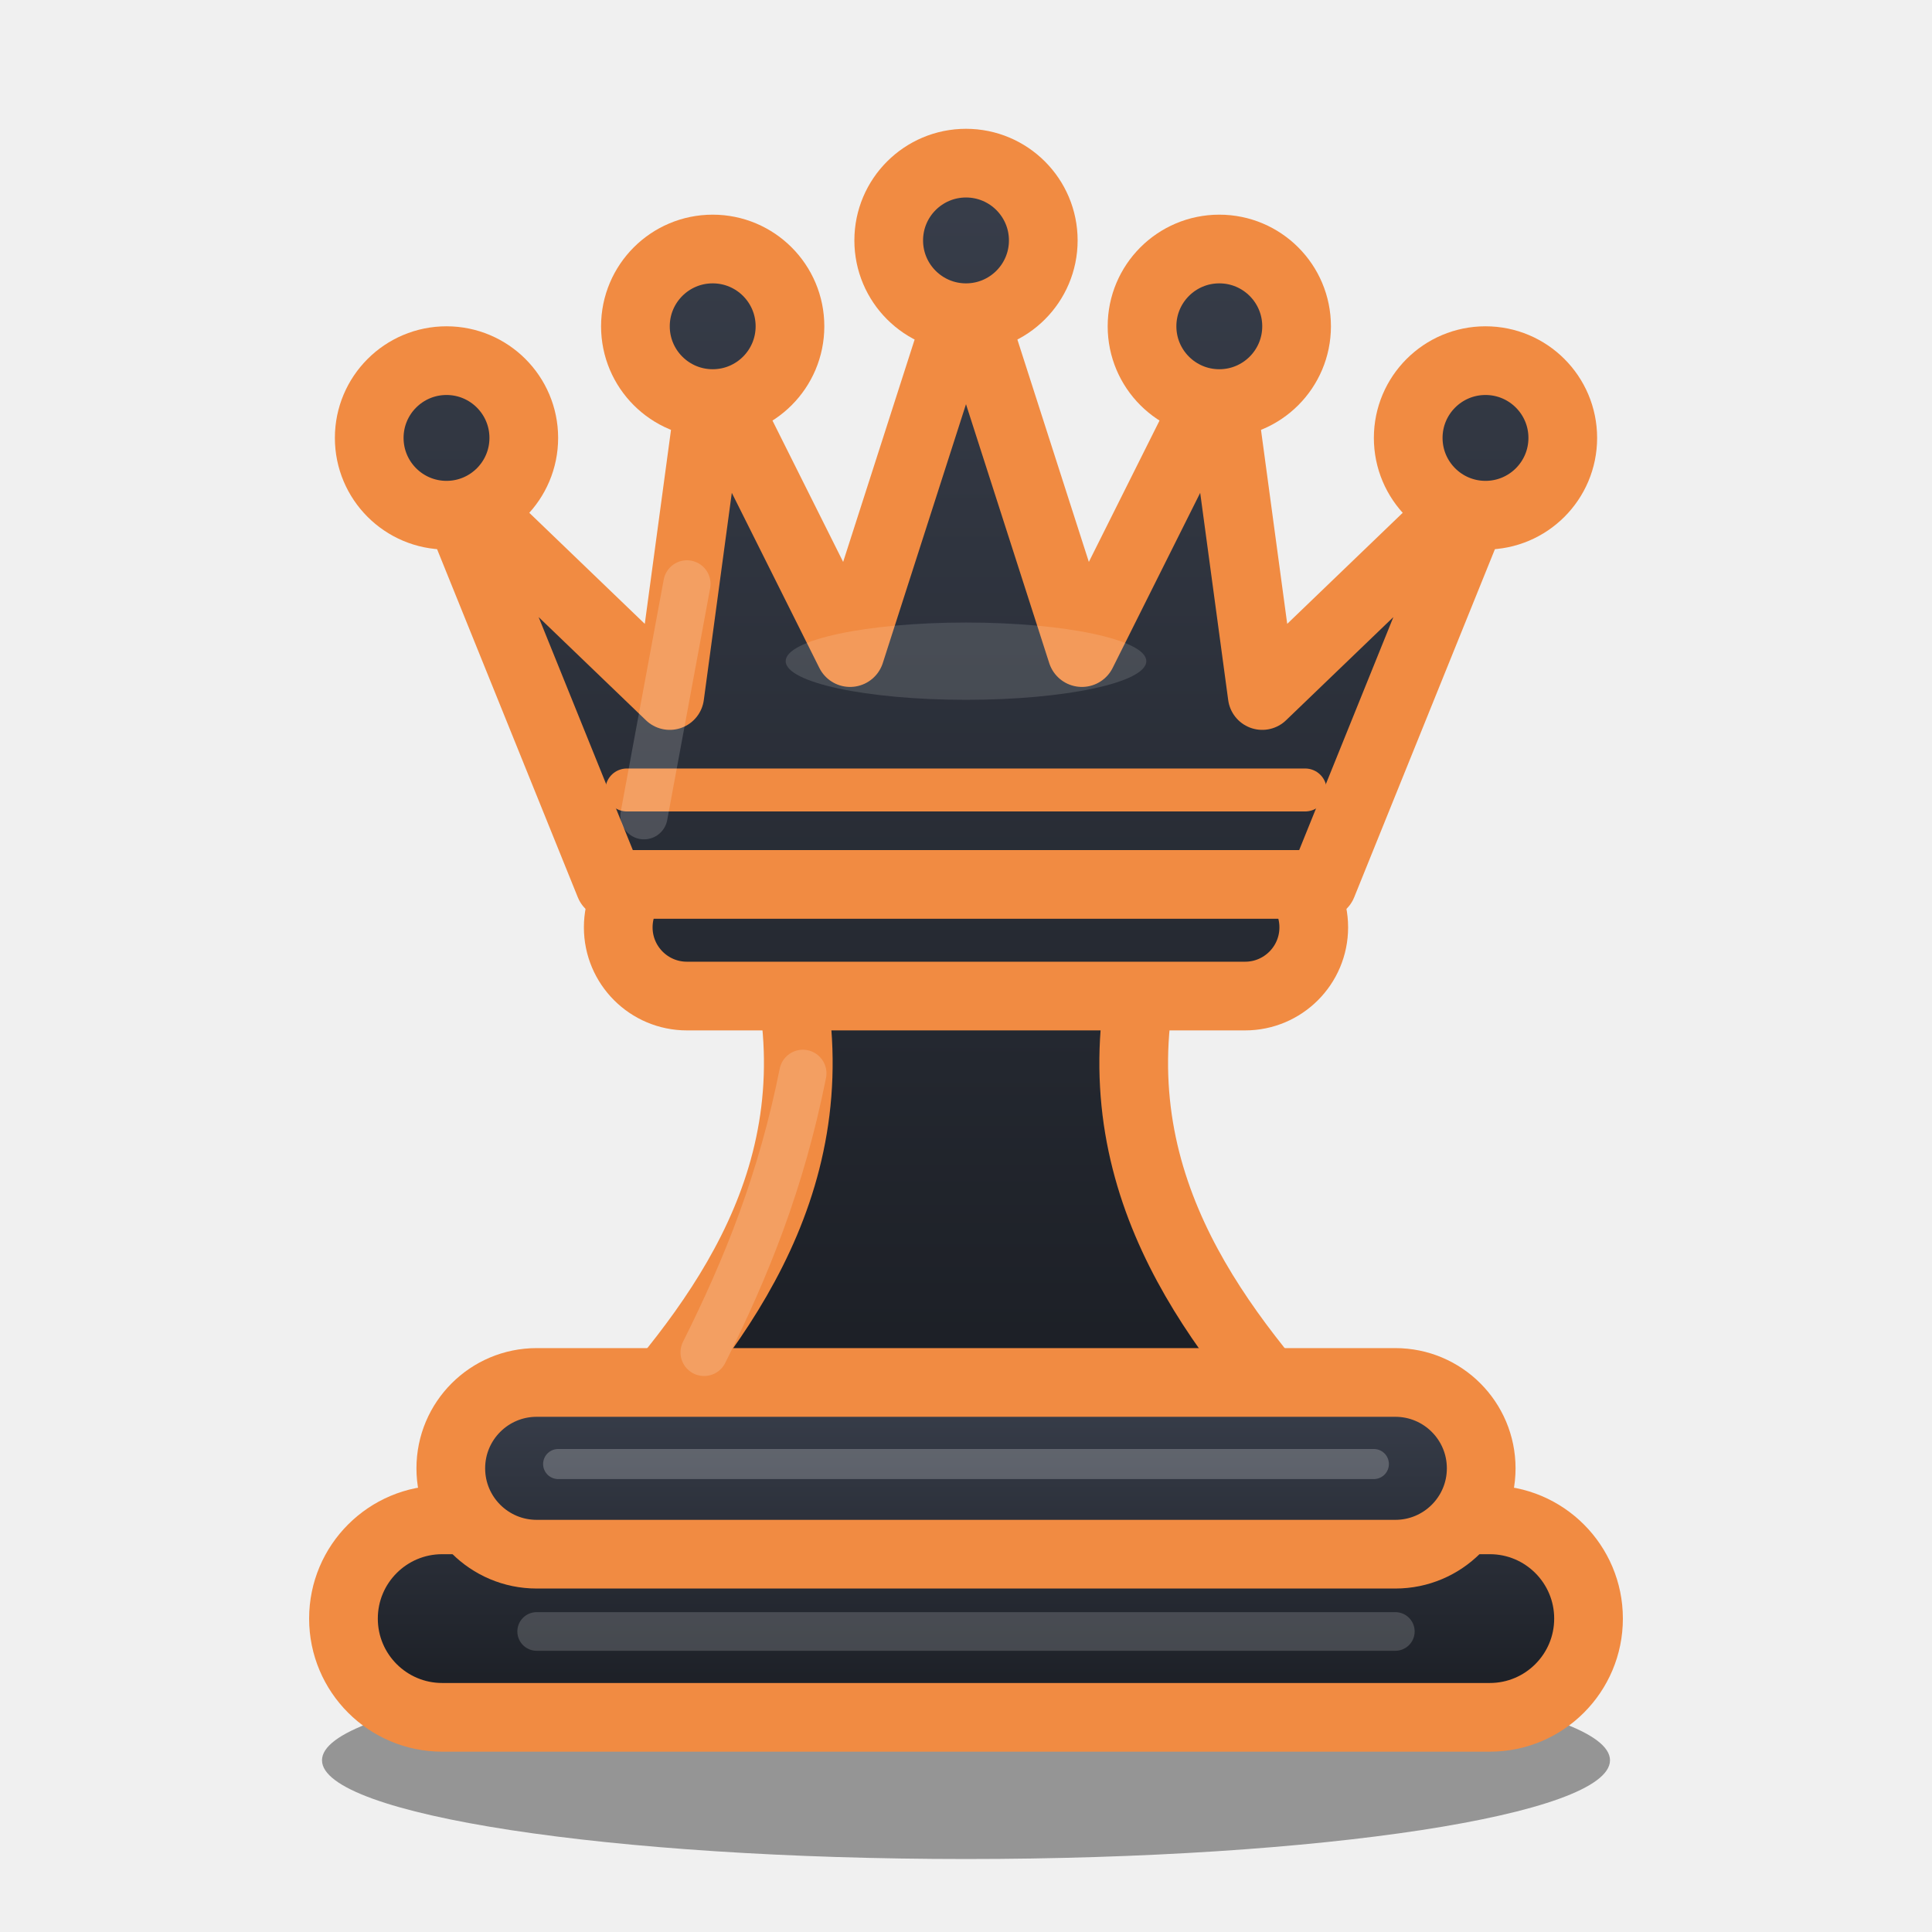
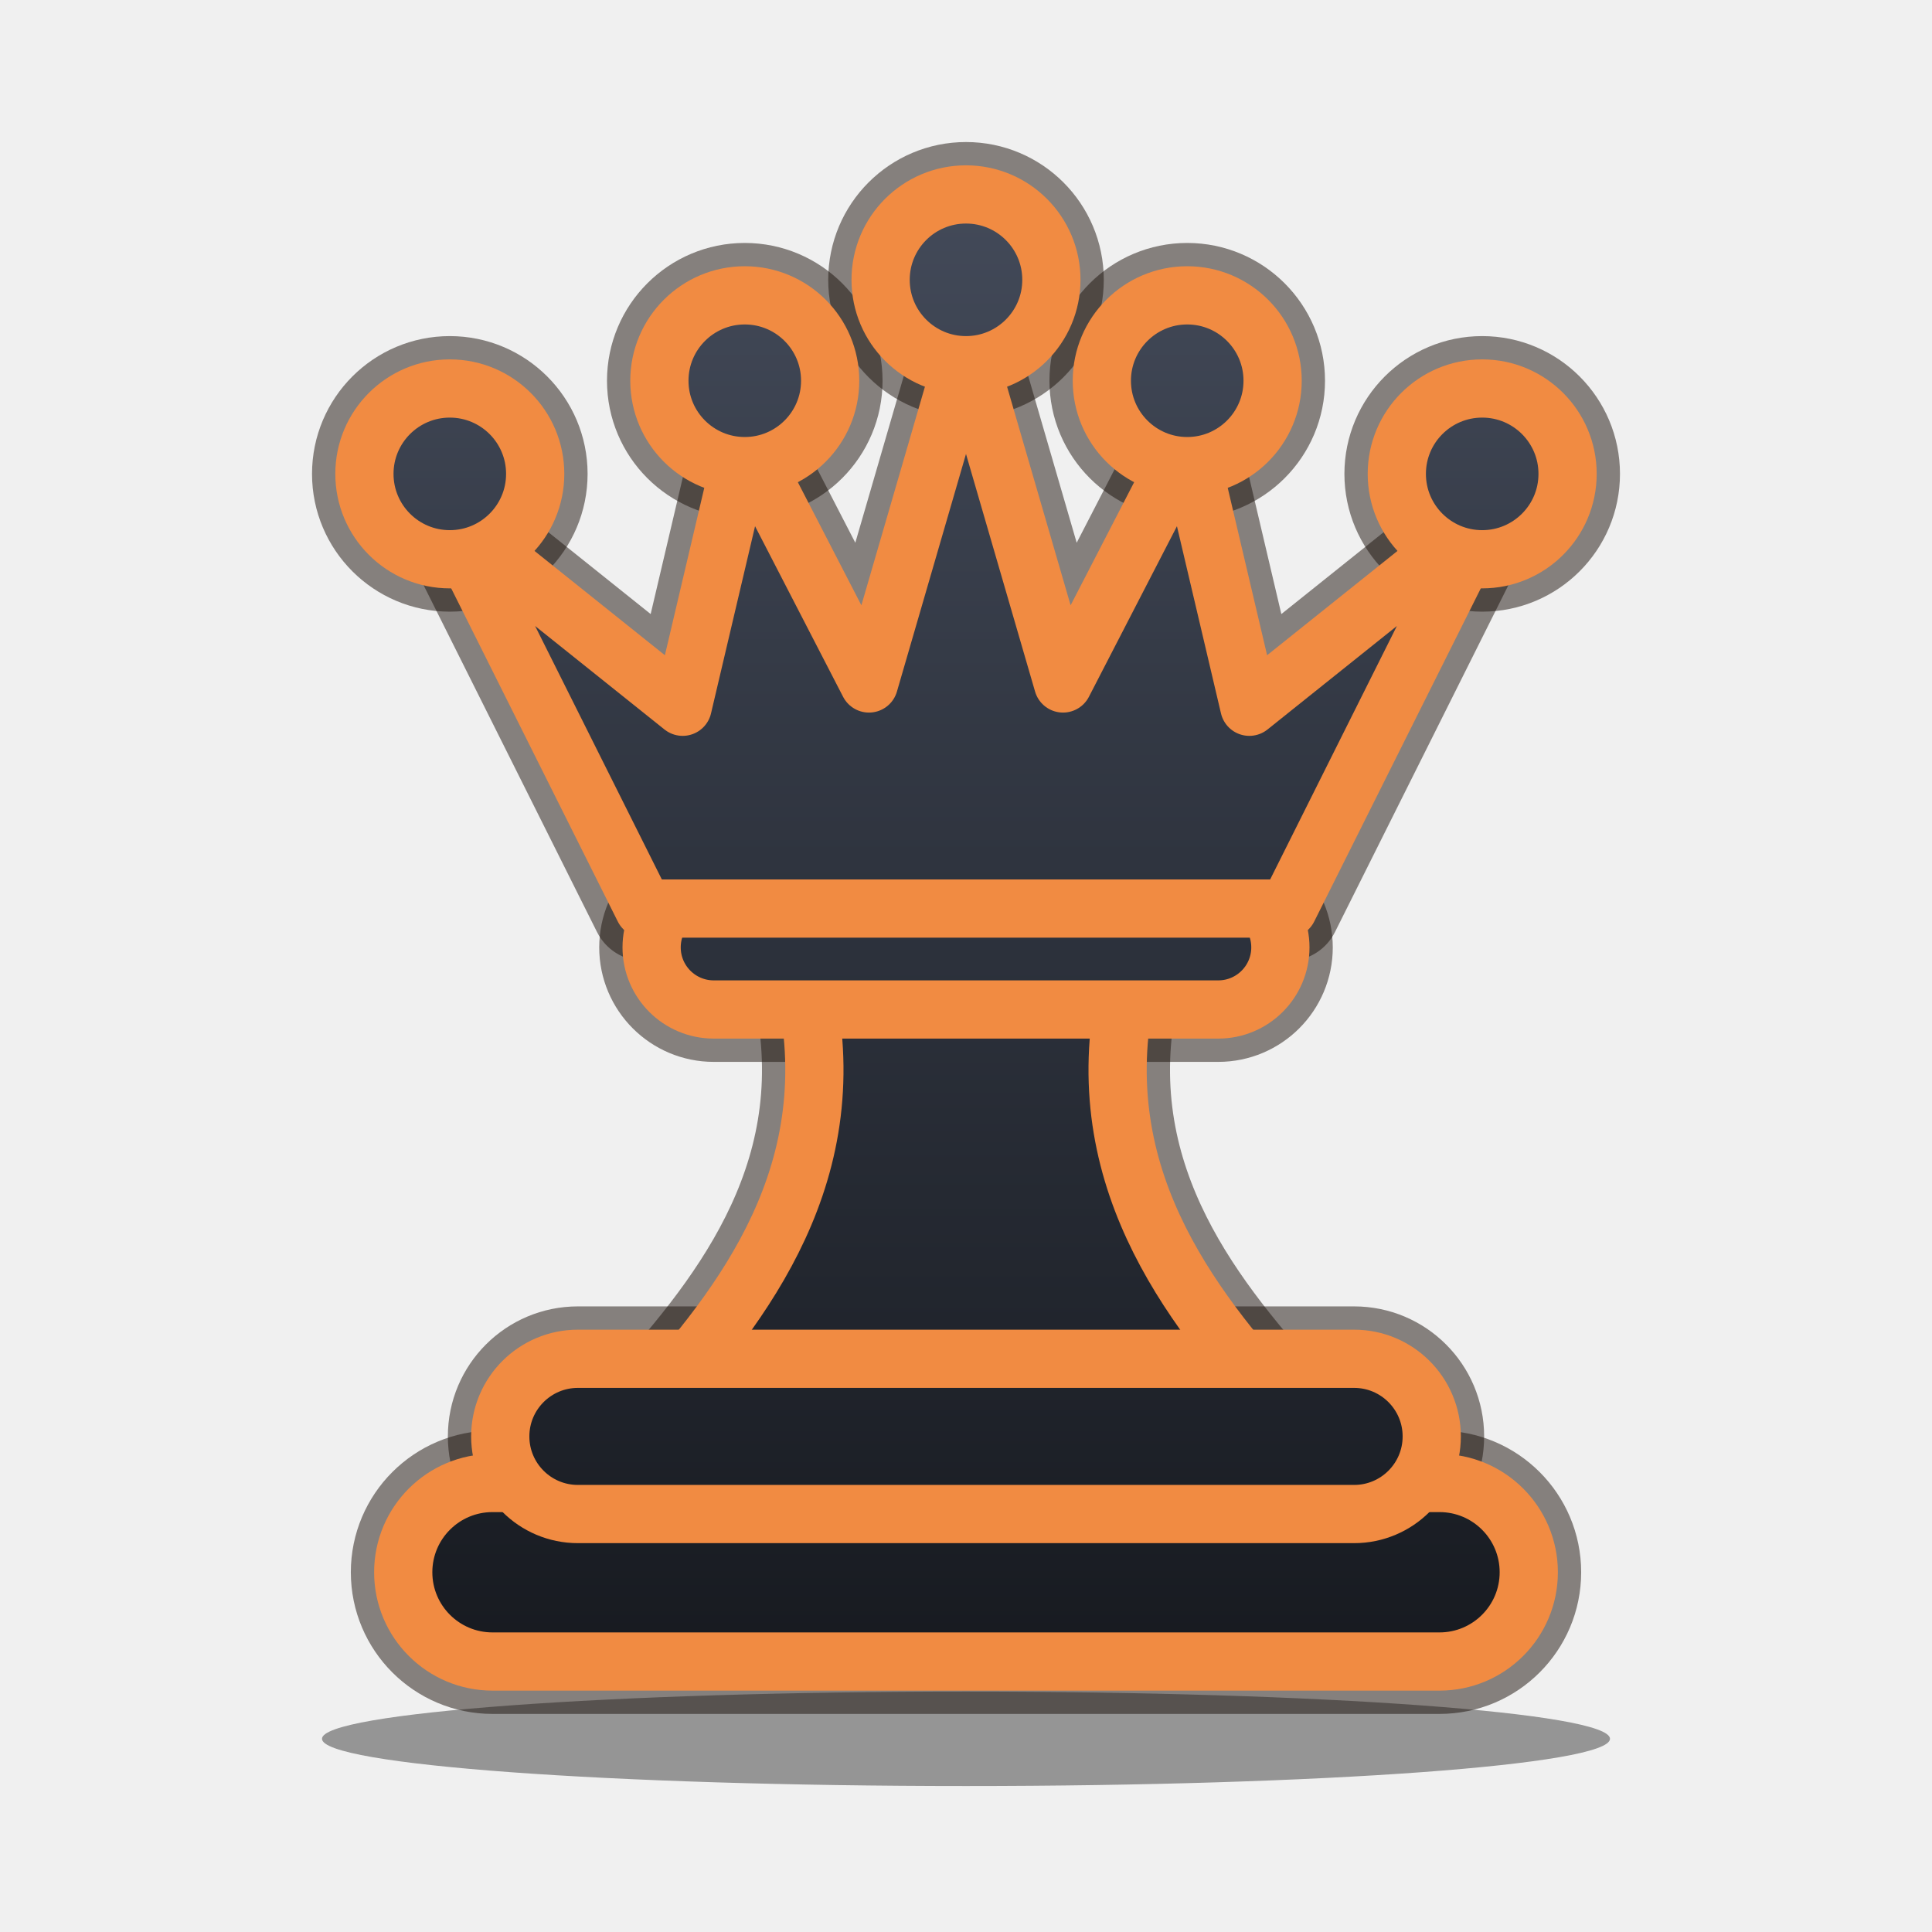
<svg xmlns="http://www.w3.org/2000/svg" viewBox="0 0 45 45">
  <defs>
-     <linearGradient id="cb-bQ" gradientUnits="userSpaceOnUse" x1="0" y1="2" x2="0" y2="34">
-       <stop offset="0" stop-color="#3a404d" />
-       <stop offset="1" stop-color="#1a1d23" />
-     </linearGradient>
-     <linearGradient id="cb-bQ-b" gradientUnits="userSpaceOnUse" x1="0" y1="32" x2="0" y2="40">
-       <stop offset="0" stop-color="#3a404d" />
-       <stop offset="1" stop-color="#1a1d23" />
+     <linearGradient id="cbQ" gradientUnits="userSpaceOnUse" x1="0" y1="2" x2="0" y2="40">
+       <stop offset="0" stop-color="#434a59" />
+       <stop offset="1" stop-color="#171a20" />
    </linearGradient>
  </defs>
-   <ellipse cx="22.5" cy="41" rx="15" ry="2.3" fill="#000" fill-opacity=".38" />
-   <g fill="url(#cb-bQ)" stroke="#f18b42" stroke-width="1.6" stroke-linejoin="round" stroke-linecap="round">
-     <path d="M18.2 22C19.6 27 17 30.5 14.6 33.2H30.4C28 30.5 25.4 27 26.8 22Z" />
-     <rect x="14.4" y="20" width="16.2" height="3.2" rx="1.6" />
-     <path d="M14.2 20.6L10.4 11.2L15.6 16.2L16.6 8.8L19.8 15.2L22.5 6.8L25.2 15.2L28.4 8.8L29.4 16.2L34.6 11.2L30.8 20.6Z" />
-     <circle cx="10.4" cy="10.2" r="1.8" />
-     <circle cx="16.6" cy="7.6" r="1.8" />
-     <circle cx="22.5" cy="5.6" r="1.8" />
-     <circle cx="28.4" cy="7.6" r="1.8" />
-     <circle cx="34.6" cy="10.2" r="1.8" />
-     <g fill="url(#cb-bQ-b)">
+   <ellipse cx="22.5" cy="40.5" rx="15" ry="1.1" fill="#000" fill-opacity=".38" />
+   <g transform="translate(2.160 2.540) scale(0.904)">
+     <g fill="none" stroke="#1b110a" stroke-opacity=".5" stroke-width="2.7" stroke-linejoin="round" stroke-linecap="round">
+       <path d="M18.2 22C19.6 27 17 30.5 14.6 33.2H30.4C28 30.5 25.4 27 26.8 22Z" />
+       <rect x="14.4" y="20" width="16.2" height="3.2" rx="1.6" />
+       <path d="M14.2 20.6L9.2 10.6L15.2 15.4L16.8 8.6L20 14.8L22.5 6.2L25 14.8L28.2 8.6L29.8 15.4L35.8 10.6L30.8 20.6Z" />
+       <circle cx="9.2" cy="9.4" r="2.2" />
+       <circle cx="16.8" cy="7" r="2.2" />
+       <circle cx="22.5" cy="4.4" r="2.2" />
+       <circle cx="28.2" cy="7" r="2.2" />
+       <circle cx="35.8" cy="9.4" r="2.2" />
+       <rect x="8" y="35.4" width="29" height="4.6" rx="2.3" />
+       <rect x="10.5" y="32.2" width="24" height="4" rx="2" />
+     </g>
+     <g fill="url(#cbQ)" stroke="#f18b42" stroke-width="1.5" stroke-linejoin="round" stroke-linecap="round">
+       <path d="M18.2 22C19.6 27 17 30.5 14.6 33.2H30.4C28 30.5 25.4 27 26.8 22Z" />
+       <rect x="14.4" y="20" width="16.2" height="3.2" rx="1.6" />
+       <path d="M14.2 20.6L9.2 10.6L15.2 15.4L16.8 8.6L20 14.8L22.5 6.2L25 14.8L28.2 8.6L29.8 15.4L35.8 10.6L30.8 20.6Z" />
+       <circle cx="9.2" cy="9.4" r="2.2" />
+       <circle cx="16.8" cy="7" r="2.2" />
+       <circle cx="22.5" cy="4.4" r="2.2" />
+       <circle cx="28.2" cy="7" r="2.2" />
+       <circle cx="35.8" cy="9.4" r="2.2" />
      <rect x="8" y="35.4" width="29" height="4.6" rx="2.3" />
      <rect x="10.5" y="32.2" width="24" height="4" rx="2" />
    </g>
  </g>
-   <ellipse cx="22.5" cy="15.4" rx="4.2" ry="0.9" fill="#fff" fill-opacity=".13" />
-   <g fill="none" stroke="#f18b42" stroke-width="1" stroke-linecap="round" stroke-linejoin="round">
-     <path d="M14.6 18.4H30.4" />
-   </g>
-   <g fill="none" stroke="#fff" stroke-opacity=".17" stroke-width="1.1" stroke-linecap="round">
-     <path d="M16 13.6L15 19" />
-     <path d="M18.7 25C18.2 27.5 17.4 29.5 16.4 31.5" />
-     <path d="M12.5 38H32.5" stroke-width=".9" />
-   </g>
-   <path d="M13 34.1H32" fill="none" stroke="#fff" stroke-opacity=".22" stroke-width=".7" stroke-linecap="round" />
</svg>
